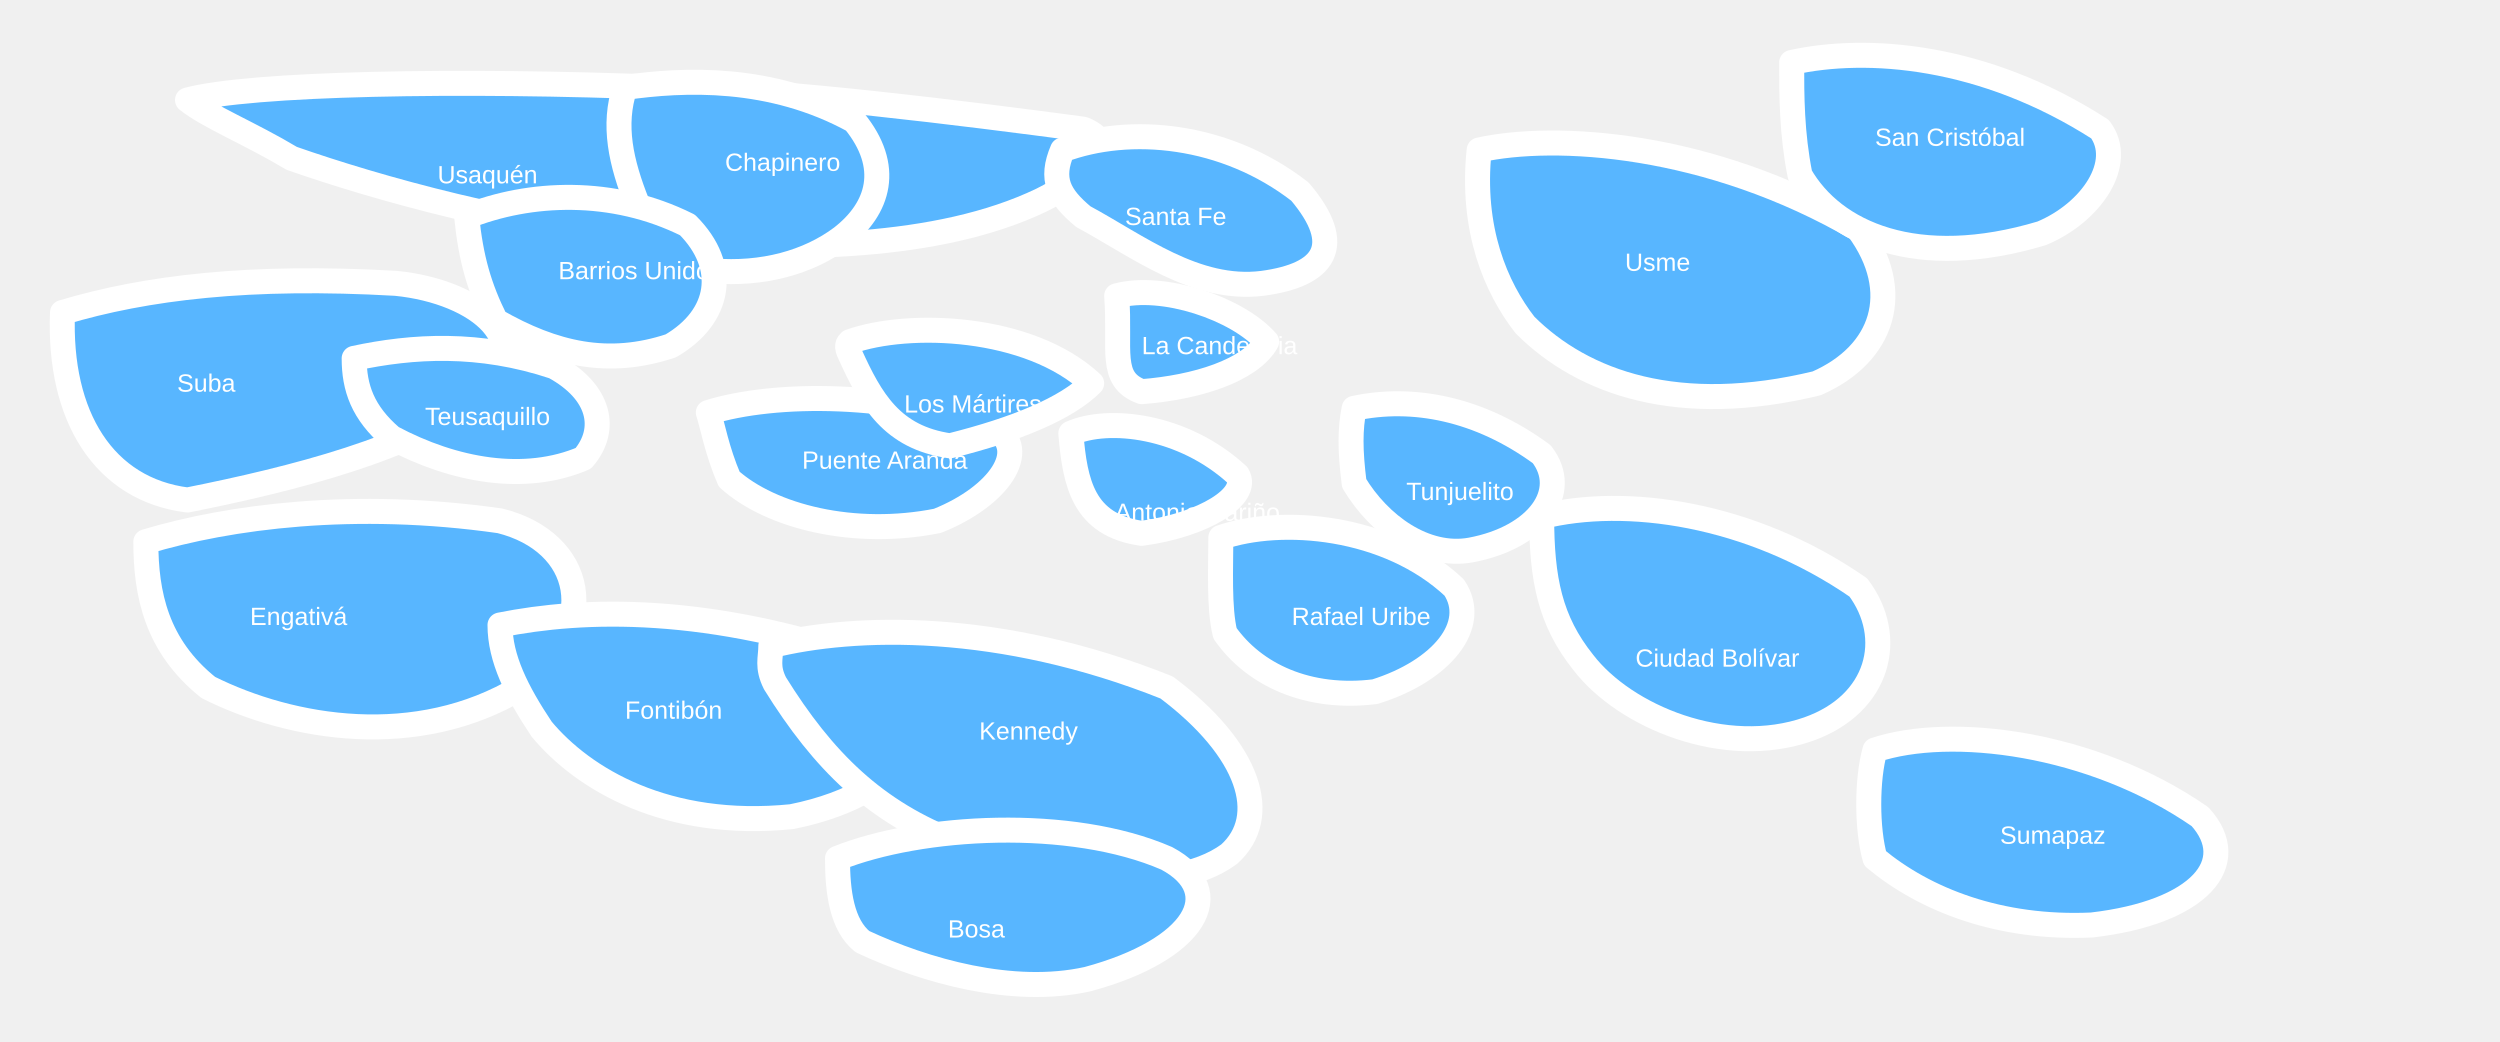
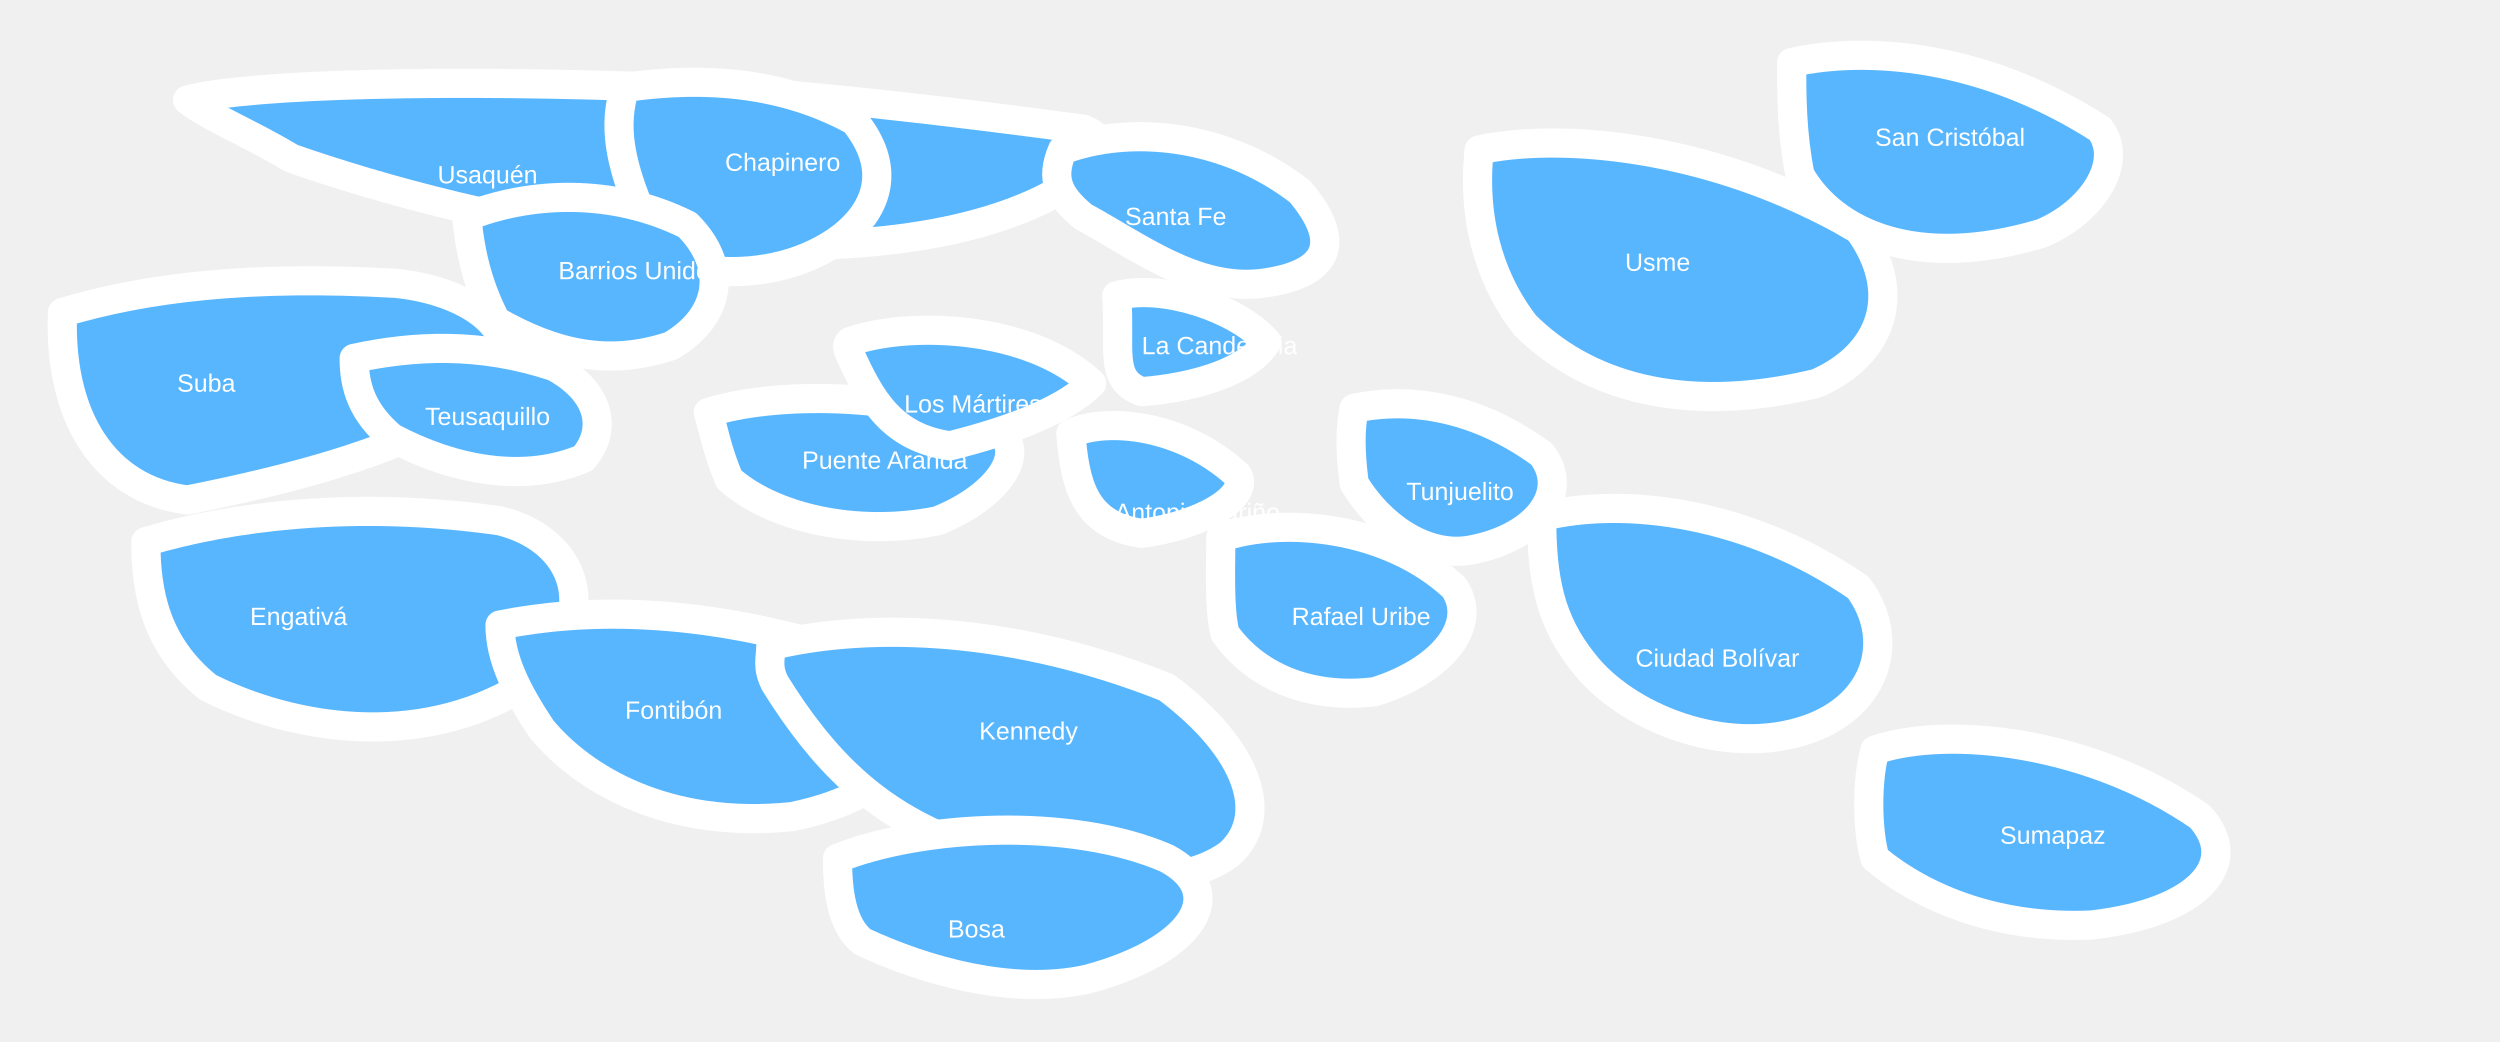
<svg xmlns="http://www.w3.org/2000/svg" viewBox="0 0 1200 500" id="bogotaCroquis" style="width:100%;height:480px;">
  <style>
-     .loc { fill:#58b6ff; stroke:#fff; stroke-width:12; stroke-linejoin:round; stroke-linecap:round; cursor:pointer; transition:fill 180ms ease, transform 180ms ease, filter 180ms ease; transform-origin:center center; }
+   .loc { fill:#58b6ff; stroke:#fff; stroke-width:14; stroke-linejoin:round; stroke-linecap:round; cursor:pointer; transition:fill 180ms ease, transform 180ms ease, filter 180ms ease; transform-origin:center center; }
    .loc:hover { transform: translateY(-3px) scale(1.02); filter: brightness(0.92) drop-shadow(0 4px 10px rgba(0,0,0,0.14)); }
    .loc-label { font-family: Arial, Helvetica, sans-serif; font-size:12px; fill:#fff; pointer-events:none; text-shadow: 0 1px 2px rgba(0,0,0,0.35); }
  </style>
  <g id="localidades">
-     <path id="Usaquen" class="loc" data-name="Usaquén" data-stroke="#fff" data-stroke-width="12" aria-label="Usaquén" tabindex="0" d="M90 48 C120 40,220 38,320 42 C380 44,460 54,520 62 C540 70,520 86,500 96 C450 120,380 120,320 116 C250 110,180 90,140 76 C120 64,100 56,90 48 Z" />
+     <path id="Usaquen" class="loc" data-name="Usaquén" data-stroke="#fff" data-stroke-width="14" aria-label="Usaquén" tabindex="0" d="M90 48 C120 40,220 38,320 42 C380 44,460 54,520 62 C540 70,520 86,500 96 C450 120,380 120,320 116 C250 110,180 90,140 76 C120 64,100 56,90 48 Z" />
    <text x="210" y="88" class="loc-label">Usaquén</text>
-     <path id="Suba" class="loc" data-name="Suba" data-stroke="#fff" data-stroke-width="12" aria-label="Suba" tabindex="0" d="M30 150 C70 138,120 132,190 136 C230 140,260 165,230 190 C200 215,140 230,90 240 C50 235,28 200,30 150 Z" />
+     <path id="Suba" class="loc" data-name="Suba" data-stroke="#fff" data-stroke-width="14" aria-label="Suba" tabindex="0" d="M30 150 C70 138,120 132,190 136 C230 140,260 165,230 190 C200 215,140 230,90 240 C50 235,28 200,30 150 Z" />
    <text x="85" y="188" class="loc-label">Suba</text>
    <path id="Chapinero" class="loc" data-name="Chapinero" data-stroke="#fff" data-stroke-width="12" aria-label="Chapinero" tabindex="0" d="M300 42 C328 38,370 36,410 58 C428 80,422 100,404 114 C388 126,366 132,342 130 C326 124,314 112,306 98 C298 78,294 60,300 42 Z" />
    <text x="348" y="82" class="loc-label">Chapinero</text>
    <path id="BarriosUnidos" class="loc" data-name="Barrios Unidos" data-stroke="#fff" data-stroke-width="12" aria-label="Barrios Unidos" tabindex="0" d="M224 104 C254 92,294 90,330 108 C350 128,346 152,322 166 C292 176,266 170,238 154 C230 138,226 124,224 104 Z" />
    <text x="268" y="134" class="loc-label">Barrios Unidos</text>
    <path id="Teusaquillo" class="loc" data-name="Teusaquillo" data-stroke="#fff" data-stroke-width="12" aria-label="Teusaquillo" tabindex="0" d="M170 172 C198 166,230 164,266 176 C288 188,292 206,280 220 C252 232,218 226,188 210 C174 198,170 186,170 172 Z" />
    <text x="204" y="204" class="loc-label">Teusaquillo</text>
    <path id="Engativa" class="loc" data-name="Engativá" data-stroke="#fff" data-stroke-width="12" aria-label="Engativá" tabindex="0" d="M70 260 C110 248,170 240,240 250 C280 260,290 300,250 330 C200 360,140 350,100 330 C75 310,70 285,70 260 Z" />
    <text x="120" y="300" class="loc-label">Engativá</text>
    <path id="Fontibon" class="loc" data-name="Fontibón" data-stroke="#fff" data-stroke-width="12" aria-label="Fontibón" tabindex="0" d="M240 300 C280 292,340 290,420 318 C460 340,440 380,380 392 C320 398,280 374,260 350 C248 332,240 316,240 300 Z" />
    <text x="300" y="345" class="loc-label">Fontibón</text>
    <path id="Kennedy" class="loc" data-name="Kennedy" data-stroke="#fff" data-stroke-width="12" aria-label="Kennedy" tabindex="0" d="M370 310 C410 300,480 298,560 330 C600 360,610 392,590 410 C560 432,500 420,460 405 C420 390,395 365,372 328 C368 320,370 316,370 310 Z" />
    <text x="470" y="355" class="loc-label">Kennedy</text>
    <path id="PuenteAranda" class="loc" data-name="Puente Aranda" data-stroke="#fff" data-stroke-width="12" aria-label="Puente Aranda" tabindex="0" d="M340 198 C372 188,430 188,478 206 C494 216,480 238,450 250 C410 258,370 248,350 230 C344 216,342 204,340 198 Z" />
    <text x="385" y="225" class="loc-label">Puente Aranda</text>
    <path id="LosMartires" class="loc" data-name="Los Mártires" data-stroke="#fff" data-stroke-width="12" aria-label="Los Mártires" tabindex="0" d="M408 164 C436 154,494 156,524 184 C512 196,488 206,456 214 C428 210,418 192,408 170 C406 166,407 165,408 164 Z" />
    <text x="434" y="198" class="loc-label">Los Mártires</text>
    <path id="SantaFe" class="loc" data-name="Santa Fe" data-stroke="#fff" data-stroke-width="12" aria-label="Santa Fe" tabindex="0" d="M510 72 C542 60,588 64,624 92 C646 118,636 132,606 136 C574 140,546 118,520 104 C508 94,504 86,510 72 Z" />
    <text x="540" y="108" class="loc-label">Santa Fe</text>
    <path id="LaCandelaria" class="loc" data-name="La Candelaria" data-stroke="#fff" data-stroke-width="12" aria-label="La Candelaria" tabindex="0" d="M536 142 C558 136,594 148,608 164 C600 178,574 186,548 188 C532 182,538 168,536 142 Z" />
    <text x="548" y="170" class="loc-label">La Candelaria</text>
    <path id="LosMartires2" class="loc" data-name="Antonio Nariño" data-stroke="#fff" data-stroke-width="12" aria-label="Antonio Nariño" tabindex="0" d="M514 208 C532 200,568 204,594 228 C600 238,578 252,548 256 C520 252,516 232,514 208 Z" />
    <text x="535" y="250" class="loc-label">Antonio Nariño</text>
    <path id="RafaelUribe" class="loc" data-name="Rafael Uribe Uribe" data-stroke="#fff" data-stroke-width="12" aria-label="Rafael Uribe Uribe" tabindex="0" d="M586 258 C615 248,666 252,698 282 C710 300,692 322,660 332 C628 336,602 324,588 304 C585 292,586 272,586 258 Z" />
    <text x="620" y="300" class="loc-label">Rafael Uribe</text>
    <path id="Usme" class="loc" data-name="Usme" data-stroke="#fff" data-stroke-width="12" aria-label="Usme" tabindex="0" d="M710 72 C746 64,820 68,892 110 C914 140,904 170,872 184 C806 200,760 184,732 156 C718 138,706 110,710 72 Z" />
    <text x="780" y="130" class="loc-label">Usme</text>
    <path id="SanCristobal" class="loc" data-name="San Cristóbal" data-stroke="#fff" data-stroke-width="12" aria-label="San Cristóbal" tabindex="0" d="M860 30 C896 22,952 26,1008 62 C1020 78,1004 102,980 112 C920 130,880 112,864 84 C860 64,860 46,860 30 Z" />
    <text x="900" y="70" class="loc-label">San Cristóbal</text>
    <path id="Tunjuelito" class="loc" data-name="Tunjuelito" data-stroke="#fff" data-stroke-width="12" aria-label="Tunjuelito" tabindex="0" d="M650 196 C678 190,710 196,740 218 C754 236,738 258,706 264 C684 268,662 252,650 232 C648 216,648 206,650 196 Z" />
    <text x="675" y="240" class="loc-label">Tunjuelito</text>
    <path id="CiudadBolivar" class="loc" data-name="Ciudad Bolívar" data-stroke="#fff" data-stroke-width="12" aria-label="Ciudad Bolívar" tabindex="0" d="M740 248 C780 238,840 246,892 282 C910 306,902 338,868 350 C828 364,780 344,760 318 C744 298,740 278,740 248 Z" />
    <text x="785" y="320" class="loc-label">Ciudad Bolívar</text>
    <path id="Bosa" class="loc" data-name="Bosa" data-stroke="#fff" data-stroke-width="12" aria-label="Bosa" tabindex="0" d="M402 412 C442 396,514 392,560 412 C590 428,574 456,522 470 C486 478,444 466,414 452 C404 444,402 428,402 412 Z" />
    <text x="455" y="450" class="loc-label">Bosa</text>
    <path id="Sumapaz" class="loc" data-name="Sumapaz" data-stroke="#fff" data-stroke-width="12" aria-label="Sumapaz" tabindex="0" d="M900 360 C936 348,1004 356,1056 392 C1076 414,1056 438,1004 444 C960 446,924 432,900 412 C896 398,896 374,900 360 Z" />
    <text x="960" y="405" class="loc-label">Sumapaz</text>
  </g>
</svg>
